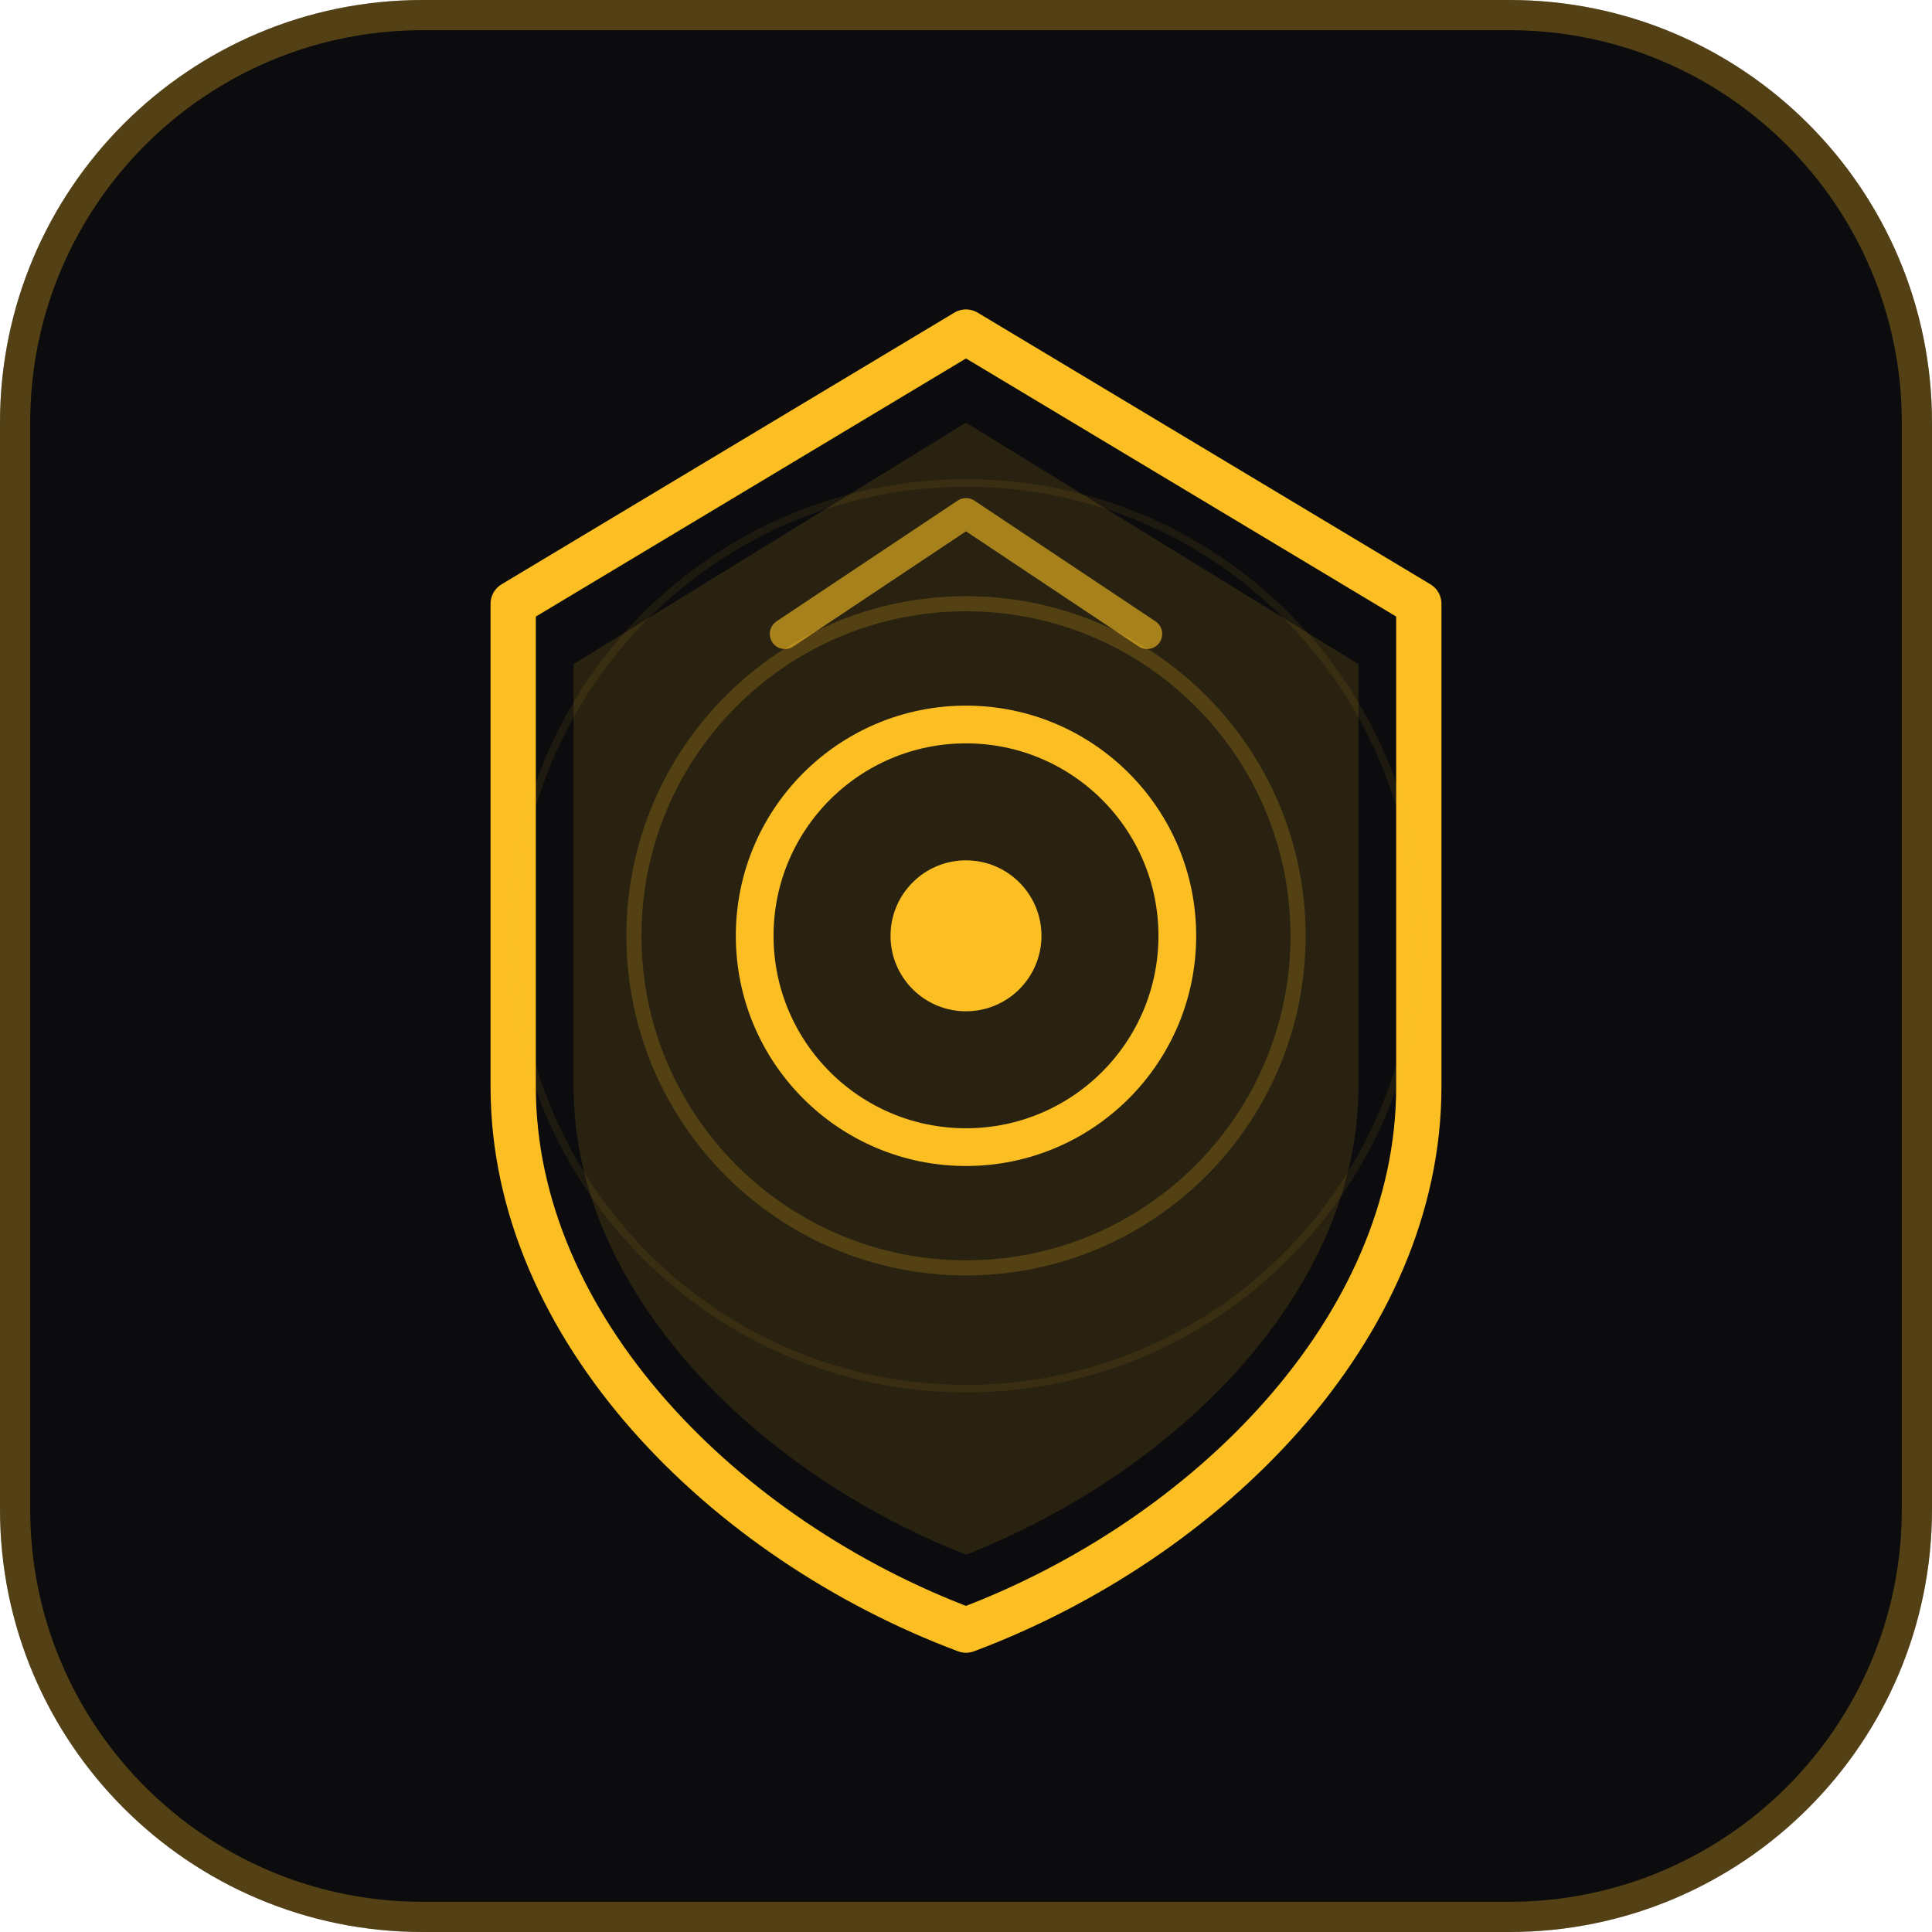
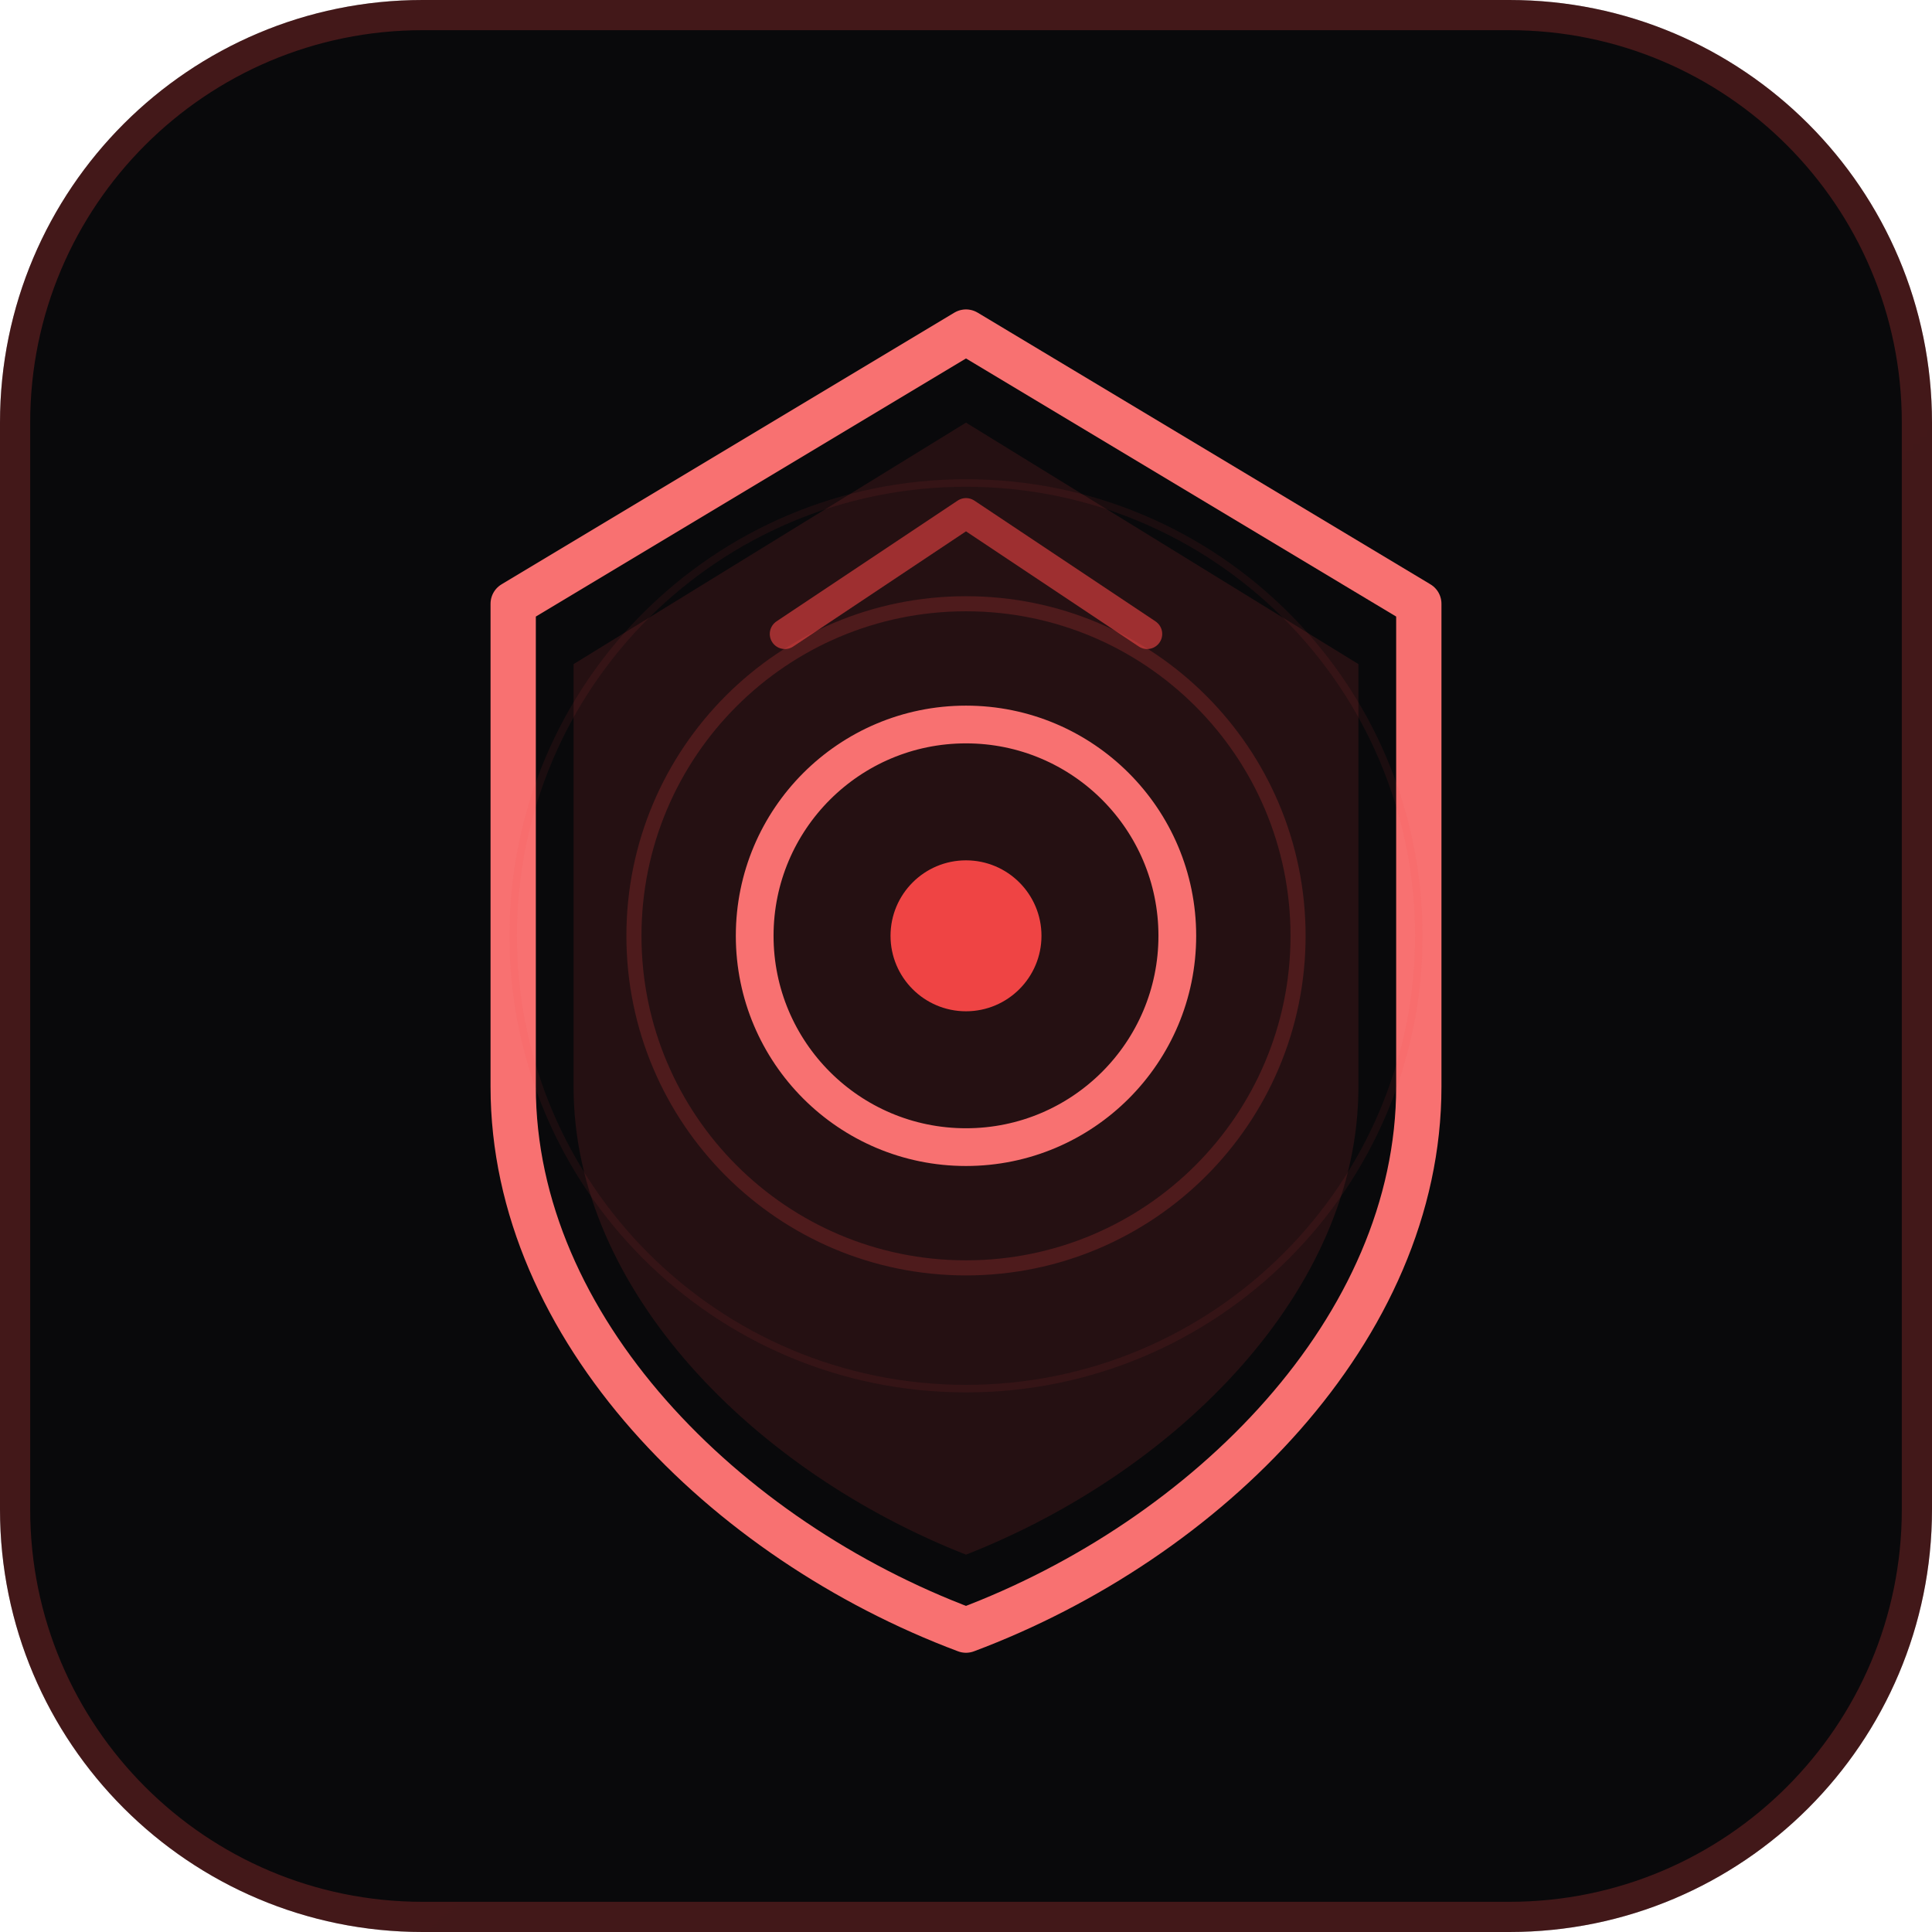
<svg xmlns="http://www.w3.org/2000/svg" viewBox="0 0 128 128" fill="none">
-   <rect width="128" height="128" rx="28" fill="#0c0c0e" />
+   <rect width="128" height="128" rx="28" fill="#09090b" />
  <rect x="1" y="1" width="126" height="126" rx="27" stroke="url(#border)" stroke-width="2" />
  <path d="M64 22L34 40V72C34 88 48 102 64 108C80 102 94 88 94 72V40L64 22Z" fill="none" stroke="url(#shield-gradient)" stroke-width="3" stroke-linejoin="round" />
  <path d="M64 28L38 44V72C38 85.5 50 97.5 64 103C78 97.5 90 85.5 90 72V44L64 28Z" fill="url(#shield-fill)" fill-opacity="0.12" />
  <circle cx="64" cy="62" r="14" stroke="url(#eye-gradient)" stroke-width="2.5" fill="none" />
-   <circle cx="64" cy="62" r="5" fill="#fbbf24" />
-   <circle cx="64" cy="62" r="22" stroke="#fbbf24" stroke-width="1" fill="none" opacity="0.2" />
-   <circle cx="64" cy="62" r="30" stroke="#fbbf24" stroke-width="0.5" fill="none" opacity="0.08" />
-   <path d="M52 42L64 34L76 42" stroke="#fbbf24" stroke-width="2" stroke-linecap="round" stroke-linejoin="round" opacity="0.6" />
+   <circle cx="64" cy="62" r="5" fill="#ef4444" />
+   <circle cx="64" cy="62" r="22" stroke="#ef4444" stroke-width="1" fill="none" opacity="0.2" />
+   <circle cx="64" cy="62" r="30" stroke="#ef4444" stroke-width="0.5" fill="none" opacity="0.08" />
+   <path d="M52 42L64 34L76 42" stroke="#ef4444" stroke-width="2" stroke-linecap="round" stroke-linejoin="round" opacity="0.6" />
  <defs>
    <linearGradient id="border" x1="0" y1="0" x2="128" y2="128">
-       <stop offset="0%" stop-color="#fbbf24" stop-opacity="0.3" />
-       <stop offset="100%" stop-color="#f59e0b" stop-opacity="0.05" />
+       <stop offset="0%" stop-color="#ef4444" stop-opacity="0.25" />
+       <stop offset="100%" stop-color="#dc2626" stop-opacity="0.05" />
    </linearGradient>
    <linearGradient id="shield-gradient" x1="64" y1="22" x2="64" y2="108">
-       <stop offset="0%" stop-color="#fbbf24" />
-       <stop offset="100%" stop-color="#d97706" />
+       <stop offset="0%" stop-color="#f87171" />
+       <stop offset="100%" stop-color="#dc2626" />
    </linearGradient>
    <linearGradient id="shield-fill" x1="64" y1="28" x2="64" y2="103">
-       <stop offset="0%" stop-color="#fbbf24" />
-       <stop offset="100%" stop-color="#f59e0b" stop-opacity="0" />
+       <stop offset="0%" stop-color="#ef4444" />
+       <stop offset="100%" stop-color="#dc2626" stop-opacity="0" />
    </linearGradient>
    <linearGradient id="eye-gradient" x1="50" y1="48" x2="78" y2="76">
-       <stop offset="0%" stop-color="#fbbf24" />
-       <stop offset="100%" stop-color="#ef4444" />
+       <stop offset="0%" stop-color="#f87171" />
+       <stop offset="100%" stop-color="#991b1b" />
    </linearGradient>
  </defs>
</svg>
